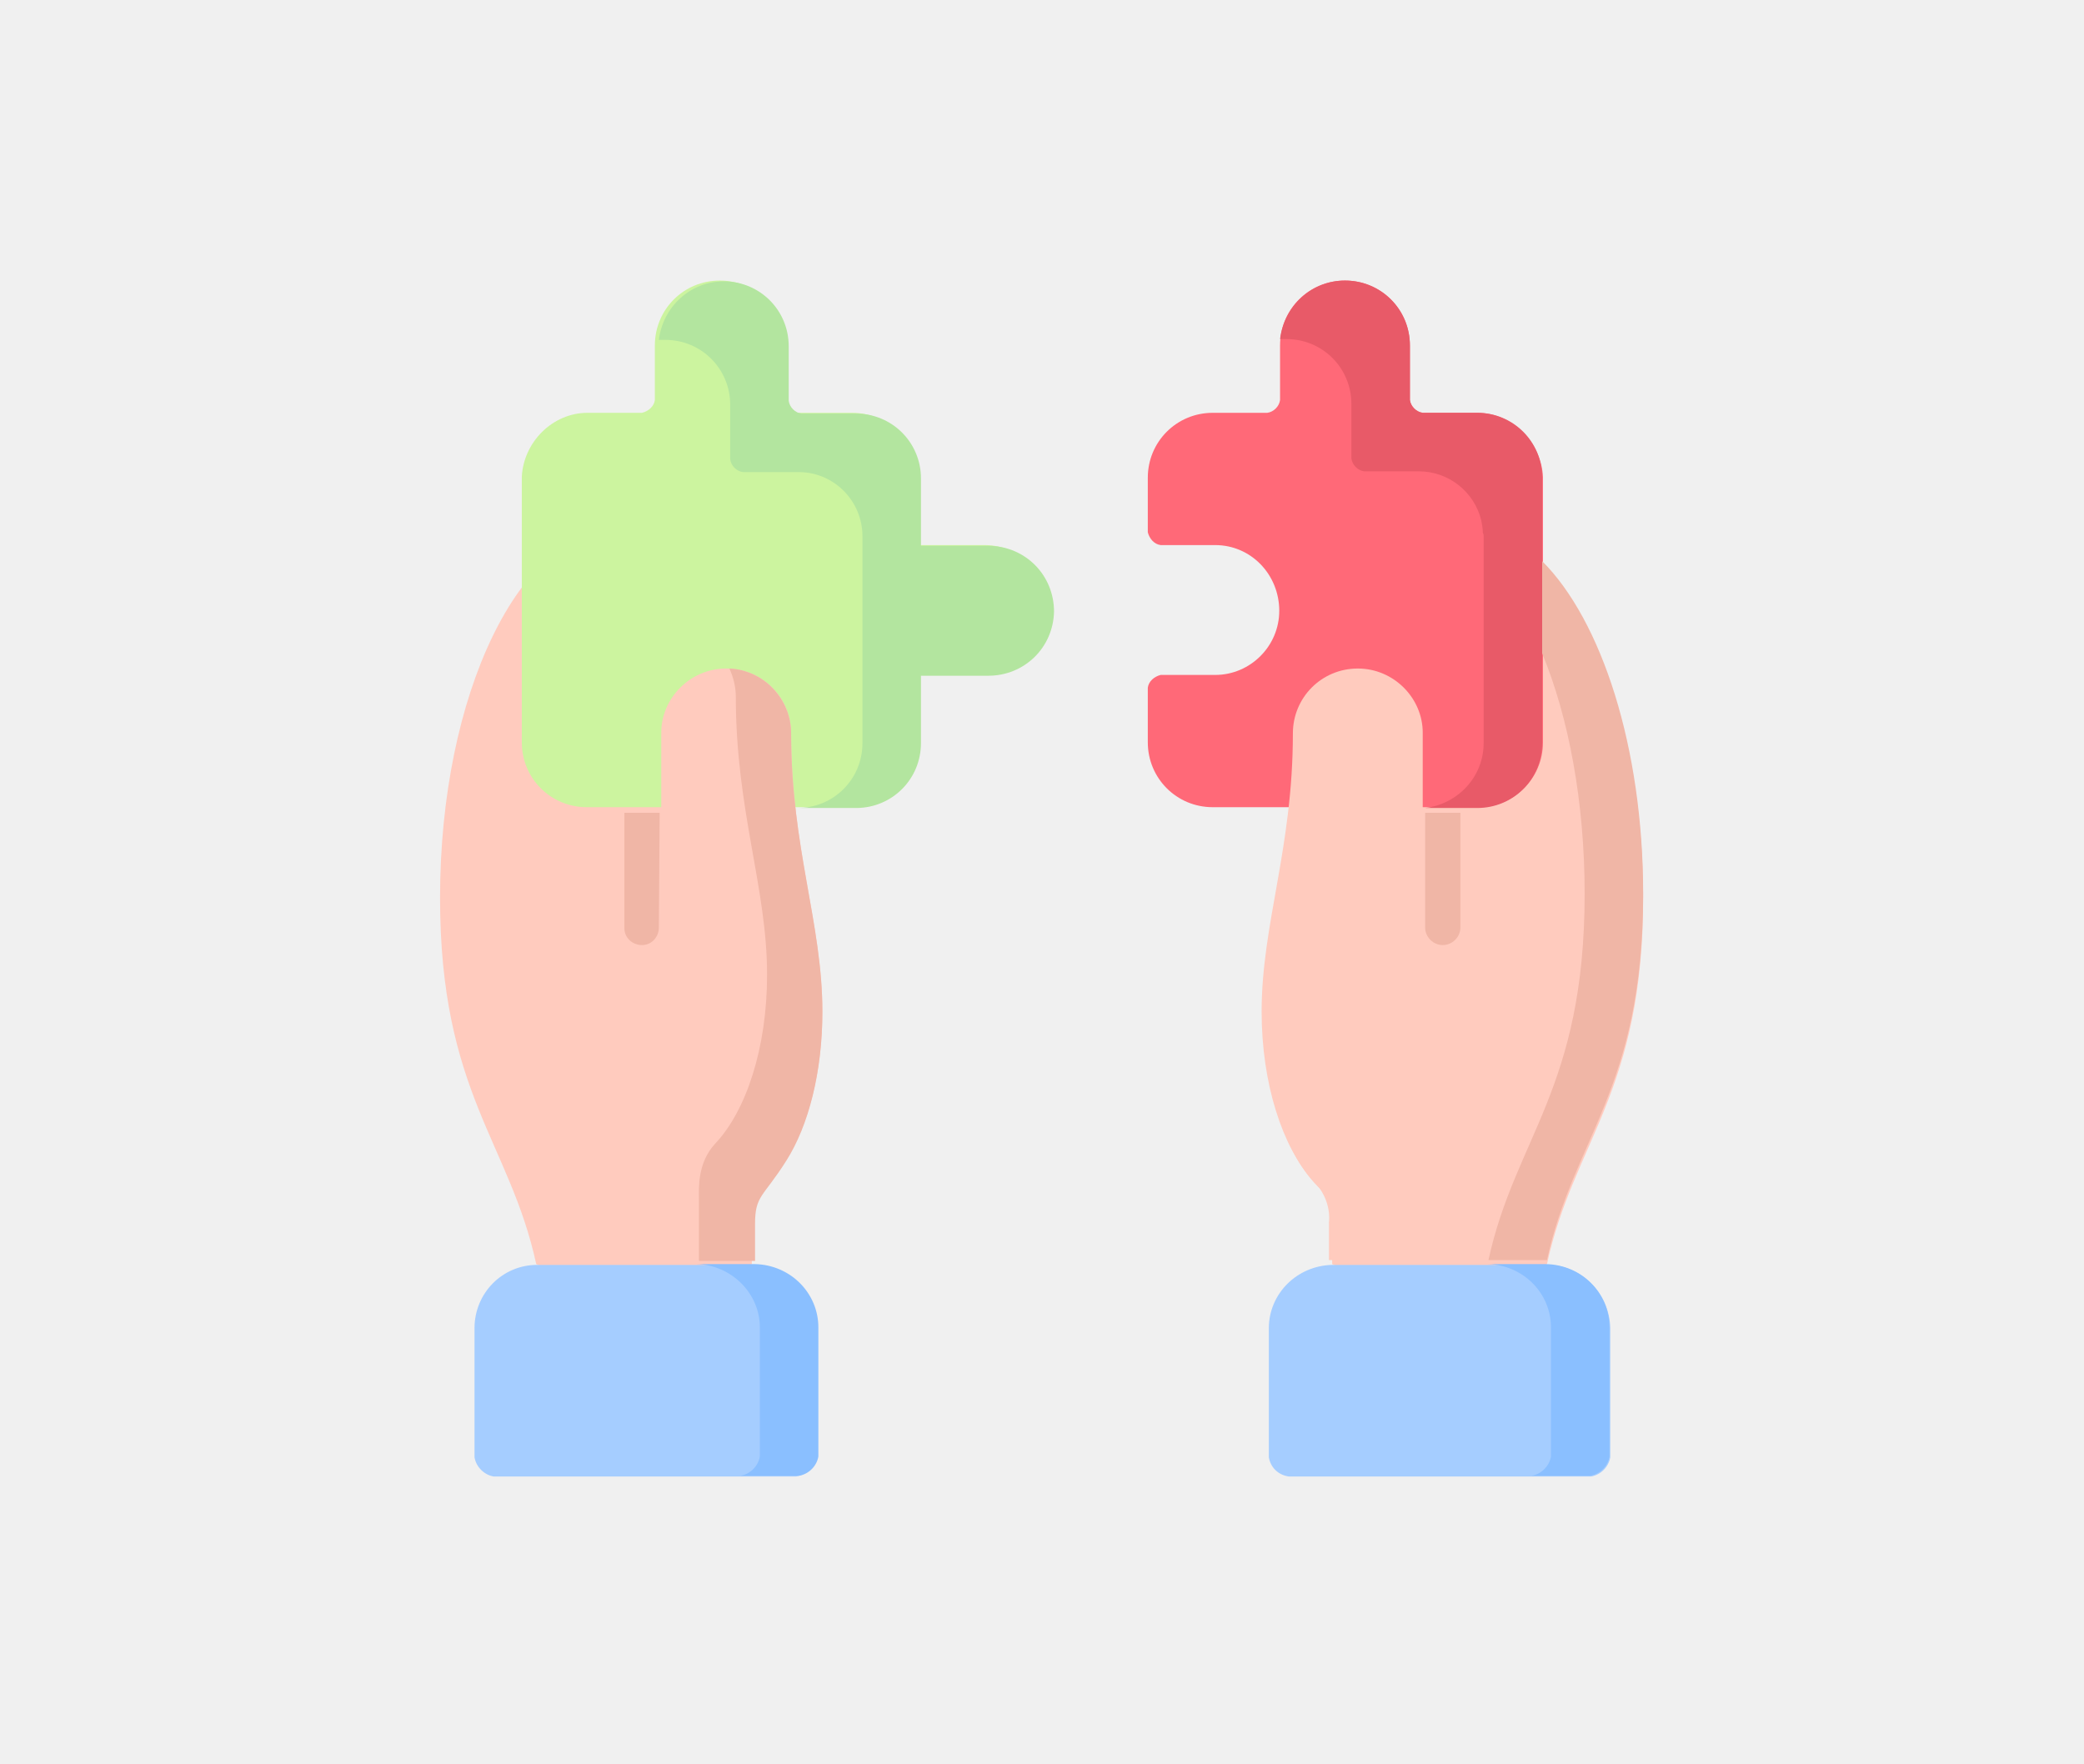
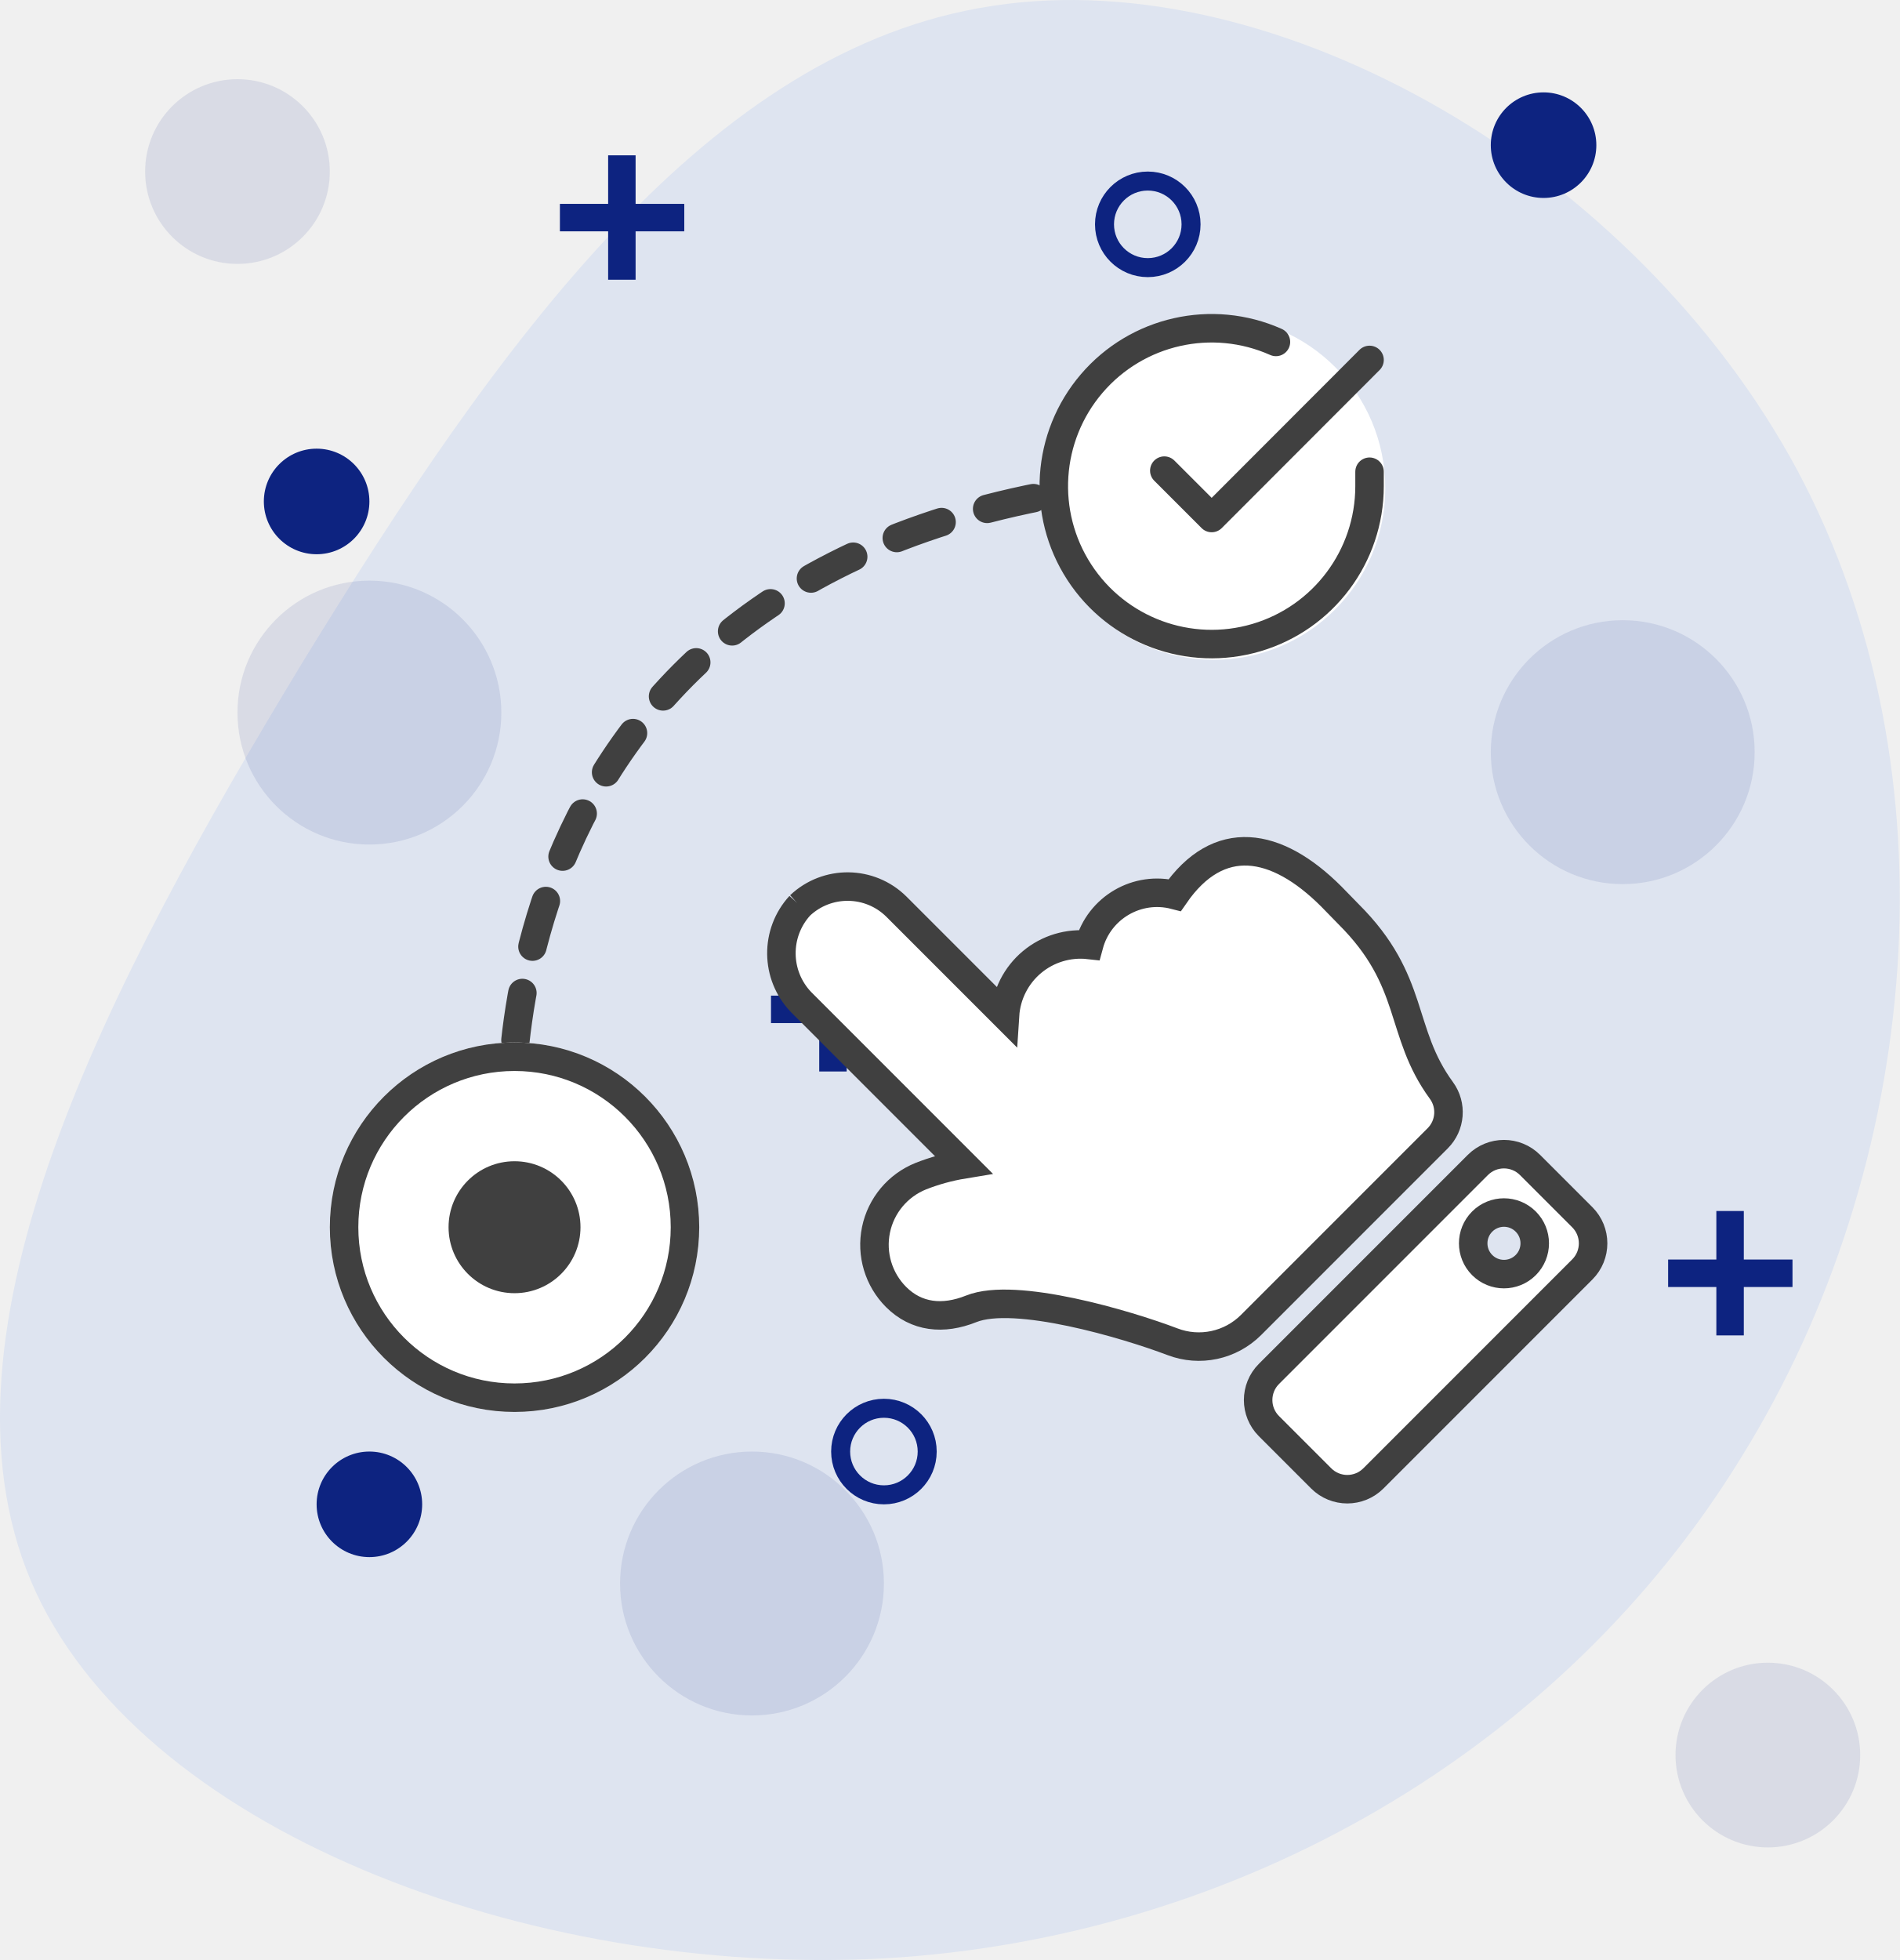
- <svg xmlns="http://www.w3.org/2000/svg" version="1.1" id="Layer_1" x="0px" y="0px" viewBox="0 0 260 220" style="enable-background:new 0 0 260 220;" xml:space="preserve">
-   <style type="text/css">
- 	.st0{fill-rule:evenodd;clip-rule:evenodd;fill:#FFCBBE;}
- 	.st1{fill-rule:evenodd;clip-rule:evenodd;fill:#CCF49F;}
- 	.st2{fill-rule:evenodd;clip-rule:evenodd;fill:#FF6978;}
- 	.st3{fill-rule:evenodd;clip-rule:evenodd;fill:#A5CDFF;}
- 	.st4{fill:#F0B6A6;}
- 	.st5{fill-rule:evenodd;clip-rule:evenodd;fill:#F0B6A6;}
- 	.st6{fill-rule:evenodd;clip-rule:evenodd;fill:#B3E59F;}
- 	.st7{fill-rule:evenodd;clip-rule:evenodd;fill:#E85A68;}
- 	.st8{fill-rule:evenodd;clip-rule:evenodd;fill:#8ABFFF;}
- </style>
-   <g transform="translate(-15411 -6075)">
-     <g transform="translate(0 0)">
-       <path class="st0" d="M15501.3,6158.9c4.5,0,8.1,3.6,8.1,8.1c0,14.3,3.9,23.8,3.9,34.7c0,10.6-3.5,19.5-8.5,22.8v8.2l-13.5,5.9    l-13.4-5.9c-3.3-15.2-12-21.4-12-45.7c0-25.4,10-46.1,22.3-46.1c1.7,0,3.4,0.4,4.9,1.1v24.9    C15493.2,6162.5,15496.9,6158.9,15501.3,6158.9z" />
-       <path class="st1" d="M15484.3,6126.5h6.8c0.8-0.2,1.5-0.8,1.6-1.6v-6.8c0-4.5,3.6-8.1,8.1-8.1c4.5,0,8.1,3.6,8.1,8.1c0,0,0,0,0,0    v6.8c0.1,0.8,0.8,1.5,1.6,1.6h6.8c4.5,0,8.1,3.6,8.1,8.1v8.4h8.4c4.5,0,8.1,3.5,8.2,8s-3.5,8.1-8,8.2c-0.1,0-0.1,0-0.2,0h-8.4v8.4    c0,4.5-3.6,8.1-8.1,8.1h-33.1c-4.5,0-8.1-3.6-8.1-8.1v-33.1C15476.3,6130.2,15479.9,6126.5,15484.3,6126.5L15484.3,6126.5z" />
-       <path class="st0" d="M15501.6,6158.4c4.5,0,8.1,3.6,8.1,8.1c0,14.3,3.9,23.8,3.9,34.7c0,10.6-3.5,19.5-8.5,22.8v8.2h-11.6v-65.8    C15493.5,6162.1,15497.1,6158.4,15501.6,6158.4L15501.6,6158.4z" />
-       <path class="st0" d="M15580.7,6158.9c-4.5,0-8.1,3.6-8.1,8.1c0,14.3-3.9,23.8-3.9,34.7c0,10.6,3.5,19.5,8.5,22.8v8.2l14,6.1    l12.8-6.1c3.3-15.2,12-21.4,12-45.7c0-25.4-10-46.1-22.3-46.1c-1.7,0-3.4,0.4-4.9,1.1v24.9    C15588.8,6162.5,15585.2,6158.9,15580.7,6158.9z" />
-       <path class="st2" d="M15595.3,6126.5h-6.8c-0.8-0.1-1.5-0.8-1.6-1.6v-6.8c0-4.5-3.6-8.1-8.1-8.1c-4.5,0-8.1,3.6-8.1,8.1    c0,0,0,0,0,0v6.8c-0.1,0.8-0.8,1.5-1.6,1.6h-6.8c-4.5,0-8.1,3.6-8.1,8.1v6.8c0.2,0.8,0.8,1.5,1.6,1.6h6.8c4.5,0,8,3.7,8,8.2    c0,4.4-3.6,8-8,8h-6.8c-0.8,0.2-1.5,0.8-1.6,1.6v6.8c0,4.5,3.6,8.1,8.1,8.1h33.1c4.5,0,8.1-3.6,8.1-8.1v-33.1    C15603.3,6130.2,15599.7,6126.5,15595.3,6126.5L15595.3,6126.5z" />
-       <path class="st0" d="M15580.4,6158.4c-4.5,0-8.1,3.6-8.1,8.1c0,14.3-3.9,23.8-3.9,34.7c0,9,2.6,16.9,6.4,21.1    c1.4,1.3,2.2,3.3,2,5.2v4.7h11.7v-65.8C15588.5,6162.1,15584.9,6158.4,15580.4,6158.4L15580.4,6158.4z" />
-       <path class="st3" d="M15512.7,6256.8v-16.1c0-4.3-3.5-7.8-7.9-7.9h-26.8c-4.3,0-7.8,3.5-7.8,7.9v16.1c0.2,1.2,1.2,2.2,2.4,2.4    h37.7C15511.6,6259,15512.5,6258,15512.7,6256.8z" />
-       <path class="st3" d="M15569.3,6256.8v-16.1c0-4.3,3.5-7.8,7.9-7.9h26.8c4.3,0,7.8,3.5,7.9,7.9v16.1c-0.2,1.2-1.2,2.2-2.4,2.4    h-37.7C15570.4,6259,15569.5,6258,15569.3,6256.8z" />
+ <svg xmlns="http://www.w3.org/2000/svg" width="200" height="206.294" viewBox="0 0 200 206.294">
+   <g id="Grupo_137441" data-name="Grupo 137441" transform="translate(-163 -520.264)">
+     <path id="blob" d="M121.88-23.877C138.815,7.84,134.94,49.316,116,79.885,97.2,110.6,63.182,130.546,25.724,132.7c-37.6,2.009-78.79-13.634-89.841-39.754-11.051-26.263,8.037-62.716,28.56-96.586C-14.89-37.368,7.211-68.367,37.206-72.816,67.2-77.408,104.945-55.45,121.88-23.877Z" transform="translate(230.36 593.688)" fill="#dee4f0" />
+     <g id="Grupo_23" data-name="Grupo 23" transform="translate(361.611 528.598) rotate(90)">
+       <text id="_" data-name="+" transform="translate(98.278 120.444)" fill="#0d2380" font-size="27" font-family="Montserrat-Bold, Montserrat" font-weight="700">
+         <tspan x="-8.087" y="0">+</tspan>
+       </text>
+       <text id="_2" data-name="+" transform="translate(14.944 142.667)" fill="#0d2380" font-size="27" font-family="Montserrat-Bold, Montserrat" font-weight="700">
+         <tspan x="-8.087" y="0">+</tspan>
+       </text>
+       <text id="_3" data-name="+" transform="translate(126.056 26)" fill="#0d2380" font-size="27" font-family="Montserrat-Bold, Montserrat" font-weight="700">
+         <tspan x="-8.087" y="0">+</tspan>
+       </text>
+       <circle id="Elipse_1" data-name="Elipse 1" cx="5.556" cy="5.556" r="5.556" transform="translate(1.389 30.556)" fill="#0d2380" />
+       <circle id="Elipse_2" data-name="Elipse 2" cx="5.556" cy="5.556" r="5.556" transform="translate(38.889 159.722)" fill="#0d2380" />
+       <circle id="Elipse_5" data-name="Elipse 5" cx="5.556" cy="5.556" r="5.556" transform="translate(144.444 154.167)" fill="#0d2380" />
+       <circle id="Elipse_6" data-name="Elipse 6" cx="13.889" cy="13.889" r="13.889" transform="translate(56.944 13.889)" fill="#0d2380" opacity="0.1" />
+       <circle id="Elipse_7" data-name="Elipse 7" cx="13.889" cy="13.889" r="13.889" transform="translate(144.444 105.556)" fill="#0d2380" opacity="0.1" />
+       <circle id="Elipse_11" data-name="Elipse 11" cx="9.722" cy="9.722" r="9.722" transform="translate(166.667 2.778)" fill="#0d2380" opacity="0.1" />
+       <circle id="Elipse_12" data-name="Elipse 12" cx="9.722" cy="9.722" r="9.722" transform="translate(0 163.889)" fill="#0d2380" opacity="0.1" />
+       <circle id="Elipse_8" data-name="Elipse 8" cx="13.889" cy="13.889" r="13.889" transform="translate(52.778 145.833)" fill="#0d2380" opacity="0.1" />
+       <g id="Elipse_3" data-name="Elipse 3" transform="translate(138.889 100)" fill="none" stroke="#0d2380" stroke-width="2">
+         <circle cx="5.556" cy="5.556" r="5.556" stroke="none" />
+         <circle cx="5.556" cy="5.556" r="4.556" fill="none" />
+       </g>
+       <g id="Elipse_4" data-name="Elipse 4" transform="translate(9.722 72.222)" fill="none" stroke="#0d2380" stroke-width="2">
+         <circle cx="5.556" cy="5.556" r="5.556" stroke="none" />
+         <circle cx="5.556" cy="5.556" r="4.556" fill="none" />
+       </g>
    </g>
-     <path class="st4" d="M15493.2,6190.7c0,1.2-0.9,2.2-2.1,2.2c-1.2,0-2.2-0.9-2.2-2.1c0,0,0-0.1,0-0.1v-14.3h4.4L15493.2,6190.7   L15493.2,6190.7z" />
-     <path class="st4" d="M15593.2,6190.7c0,1.2-1,2.2-2.2,2.2s-2.2-1-2.2-2.2c0,0,0,0,0,0v-14.3h4.4V6190.7z" />
-     <path class="st5" d="M15506.7,6196.6c0,9.1-2.6,17-6.5,21.1c-2.2,2.4-2,5.5-2,6.8v7.8h7v-4.6c0-3.6,1-3.3,3.9-7.9   c2.8-4.4,4.5-11.1,4.5-18.6c0-11-3.9-20.4-3.9-34.7c0-4.3-3.4-7.9-7.7-8.1c0.5,1.1,0.8,2.3,0.8,3.5   C15502.8,6176.2,15506.7,6185.7,15506.7,6196.6L15506.7,6196.6z" />
-     <path class="st6" d="M15518.6,6141.9v25.8c0,4.5-3.6,8.1-8.1,8.1h7.3c4.5,0,8.1-3.6,8.1-8.1v-8.4h8.4c4.5,0,8.1-3.5,8.2-8   c0-4.5-3.5-8.1-8-8.2c-0.1,0-0.1,0-0.2,0h-8.4v-8.4c0-4.5-3.6-8.1-8.1-8.1h-6.8c-0.8-0.1-1.5-0.8-1.6-1.6v-6.8   c0-4.5-3.6-8.1-8.1-8.1c-4.2,0-7.6,3.2-8.1,7.3c0.3,0,0.5,0,0.8,0c4.5,0,8.1,3.6,8.1,8.1v6.8c0.1,0.8,0.8,1.5,1.6,1.6h6.8   C15514.9,6133.8,15518.6,6137.4,15518.6,6141.9L15518.6,6141.9z" />
-     <path class="st7" d="M15596.1,6141.9v25.8c0,4.2-3.2,7.6-7.3,8.1v0h6.5c4.5,0,8.1-3.6,8.1-8.1v-33.1c0-4.5-3.6-8.1-8.1-8.1h-6.8   c-0.8-0.1-1.5-0.8-1.6-1.6v-6.8c0-4.5-3.6-8.1-8.1-8.1c-4.2,0-7.6,3.2-8.1,7.3c0.3,0,0.5,0,0.8,0c4.5,0,8.1,3.6,8.1,8.1v6.8   c0.1,0.8,0.8,1.5,1.6,1.6h6.8c3.7,0,6.9,2.5,7.8,6.1c0.1,0.5,0.2,1.1,0.2,1.6C15596.1,6141.6,15596.1,6141.8,15596.1,6141.9   L15596.1,6141.9z" />
-     <path class="st5" d="M15608.7,6186.5c0,24.3-8.7,30.5-12,45.7h7.3c3.3-15.2,12-21.4,12-45.7c0-18.3-5.2-34.1-12.6-41.5v11.5   C15606.7,6164.5,15608.7,6175,15608.7,6186.5L15608.7,6186.5z" />
-     <path class="st8" d="M15604.5,6240.6v16.1c-0.2,1.2-1.2,2.2-2.4,2.4h7.3c1.2-0.2,2.2-1.2,2.4-2.4v-16.1c0-4.3-3.5-7.8-7.9-7.9h-7.3   C15601,6232.8,15604.5,6236.3,15604.5,6240.6L15604.5,6240.6z" />
-     <path class="st8" d="M15505.8,6240.6v16.1c-0.2,1.2-1.2,2.2-2.4,2.4h7.3c1.2-0.2,2.2-1.2,2.4-2.4v-16.1c0-4.3-3.5-7.8-7.9-7.9h-7.3   C15502.2,6232.8,15505.8,6236.3,15505.8,6240.6L15505.8,6240.6z" />
+     <g id="Grupo_20" data-name="Grupo 20" transform="translate(197.723 553.598)">
+       <g id="Grupo_17" data-name="Grupo 17" transform="translate(33.531 77.938) rotate(-45)">
+         <path id="Icon_awesome-hand-point-right" data-name="Icon awesome-hand-point-right" d="M85.321,21.975a7.3,7.3,0,0,1-7.257,7.1H61.889a7.968,7.968,0,0,1-1.02,11.492A7.42,7.42,0,0,1,58.2,50.661c1.454,7.96-3.555,11.544-11.761,11.544-.445,0-2.151-.033-2.592-.032C33.812,62.2,31.4,57.141,23.808,55.967a3.883,3.883,0,0,1-3.283-3.84V24.341h0a7.776,7.776,0,0,1,4.611-7.1c4.679-2.1,15.456-7.944,17.42-12.526C43.818,1.765,46.019,0,49.035,0a7.781,7.781,0,0,1,7.147,10.839,22.017,22.017,0,0,1-2.293,4.037H78.064a7.422,7.422,0,0,1,7.257,7.1Zm-69.77.056v31.1a3.888,3.888,0,0,1-3.888,3.888H3.888A3.888,3.888,0,0,1,0,53.133v-31.1a3.888,3.888,0,0,1,3.888-3.888h7.776A3.888,3.888,0,0,1,15.551,22.031ZM11.015,49.246a3.24,3.24,0,1,0-3.24,3.24A3.24,3.24,0,0,0,11.015,49.246Z" transform="translate(0 85.917) rotate(-90)" fill="#fff" />
+         <path id="Icon_awesome-hand-point-right-2" data-name="Icon awesome-hand-point-right" d="M85.321,21.975a7.3,7.3,0,0,1-7.257,7.1H61.889a7.968,7.968,0,0,1-1.02,11.492A7.42,7.42,0,0,1,58.2,50.661c1.454,7.96-3.555,11.544-11.761,11.544-.445,0-2.151-.033-2.592-.032C33.812,62.2,31.4,57.141,23.808,55.967a3.883,3.883,0,0,1-3.283-3.84V24.341h0a7.776,7.776,0,0,1,4.611-7.1c4.679-2.1,15.456-7.944,17.42-12.526C43.818,1.765,46.019,0,49.035,0a7.781,7.781,0,0,1,7.147,10.839,22.017,22.017,0,0,1-2.293,4.037H78.064a7.422,7.422,0,0,1,7.257,7.1Zm-69.77.056v31.1a3.888,3.888,0,0,1-3.888,3.888H3.888A3.888,3.888,0,0,1,0,53.133v-31.1a3.888,3.888,0,0,1,3.888-3.888h7.776A3.888,3.888,0,0,1,15.551,22.031ZM11.015,49.246a3.24,3.24,0,1,0-3.24,3.24A3.24,3.24,0,0,0,11.015,49.246Z" transform="translate(0.595 85.321) rotate(-90)" fill="none" stroke="#404040" stroke-width="3" />
+       </g>
+       <path id="Trazado_43" data-name="Trazado 43" d="M1263.059,186.027s-5.147-61.973,66.91-68.789" transform="translate(-1243.858 -99.916)" fill="none" stroke="#404040" stroke-linecap="round" stroke-width="3" stroke-dasharray="5" />
+       <g id="Grupo_18" data-name="Grupo 18" transform="translate(0 76.389)">
+         <g id="Elipse_10" data-name="Elipse 10" transform="translate(0 0)" fill="#fff" stroke="#404040" stroke-width="3">
+           <circle cx="19.444" cy="19.444" r="19.444" stroke="none" />
+           <circle cx="19.444" cy="19.444" r="17.944" fill="none" />
+         </g>
+         <circle id="Elipse_14" data-name="Elipse 14" cx="6.944" cy="6.944" r="6.944" transform="translate(12.5 12.5)" fill="#404040" />
+       </g>
+       <g id="Grupo_19" data-name="Grupo 19" transform="translate(75 0)">
+         <circle id="Elipse_13" data-name="Elipse 13" cx="18.056" cy="18.056" r="18.056" transform="translate(0)" fill="#fff" />
+         <g id="Icon_feather-check-circle" data-name="Icon feather-check-circle" transform="translate(1.216 1.216)">
+           <path id="Trazado_18" data-name="Trazado 18" d="M36.24,18.092v1.529A16.62,16.62,0,1,1,26.385,4.43" transform="translate(-3 -2.991)" fill="none" stroke="#404040" stroke-linecap="round" stroke-linejoin="round" stroke-width="3" />
+           <path id="Trazado_19" data-name="Trazado 19" d="M35.106,6,18.486,22.637,13.5,17.651" transform="translate(-1.866 -2.666)" fill="none" stroke="#404040" stroke-linecap="round" stroke-linejoin="round" stroke-width="3" />
+         </g>
+       </g>
+     </g>
  </g>
</svg>
